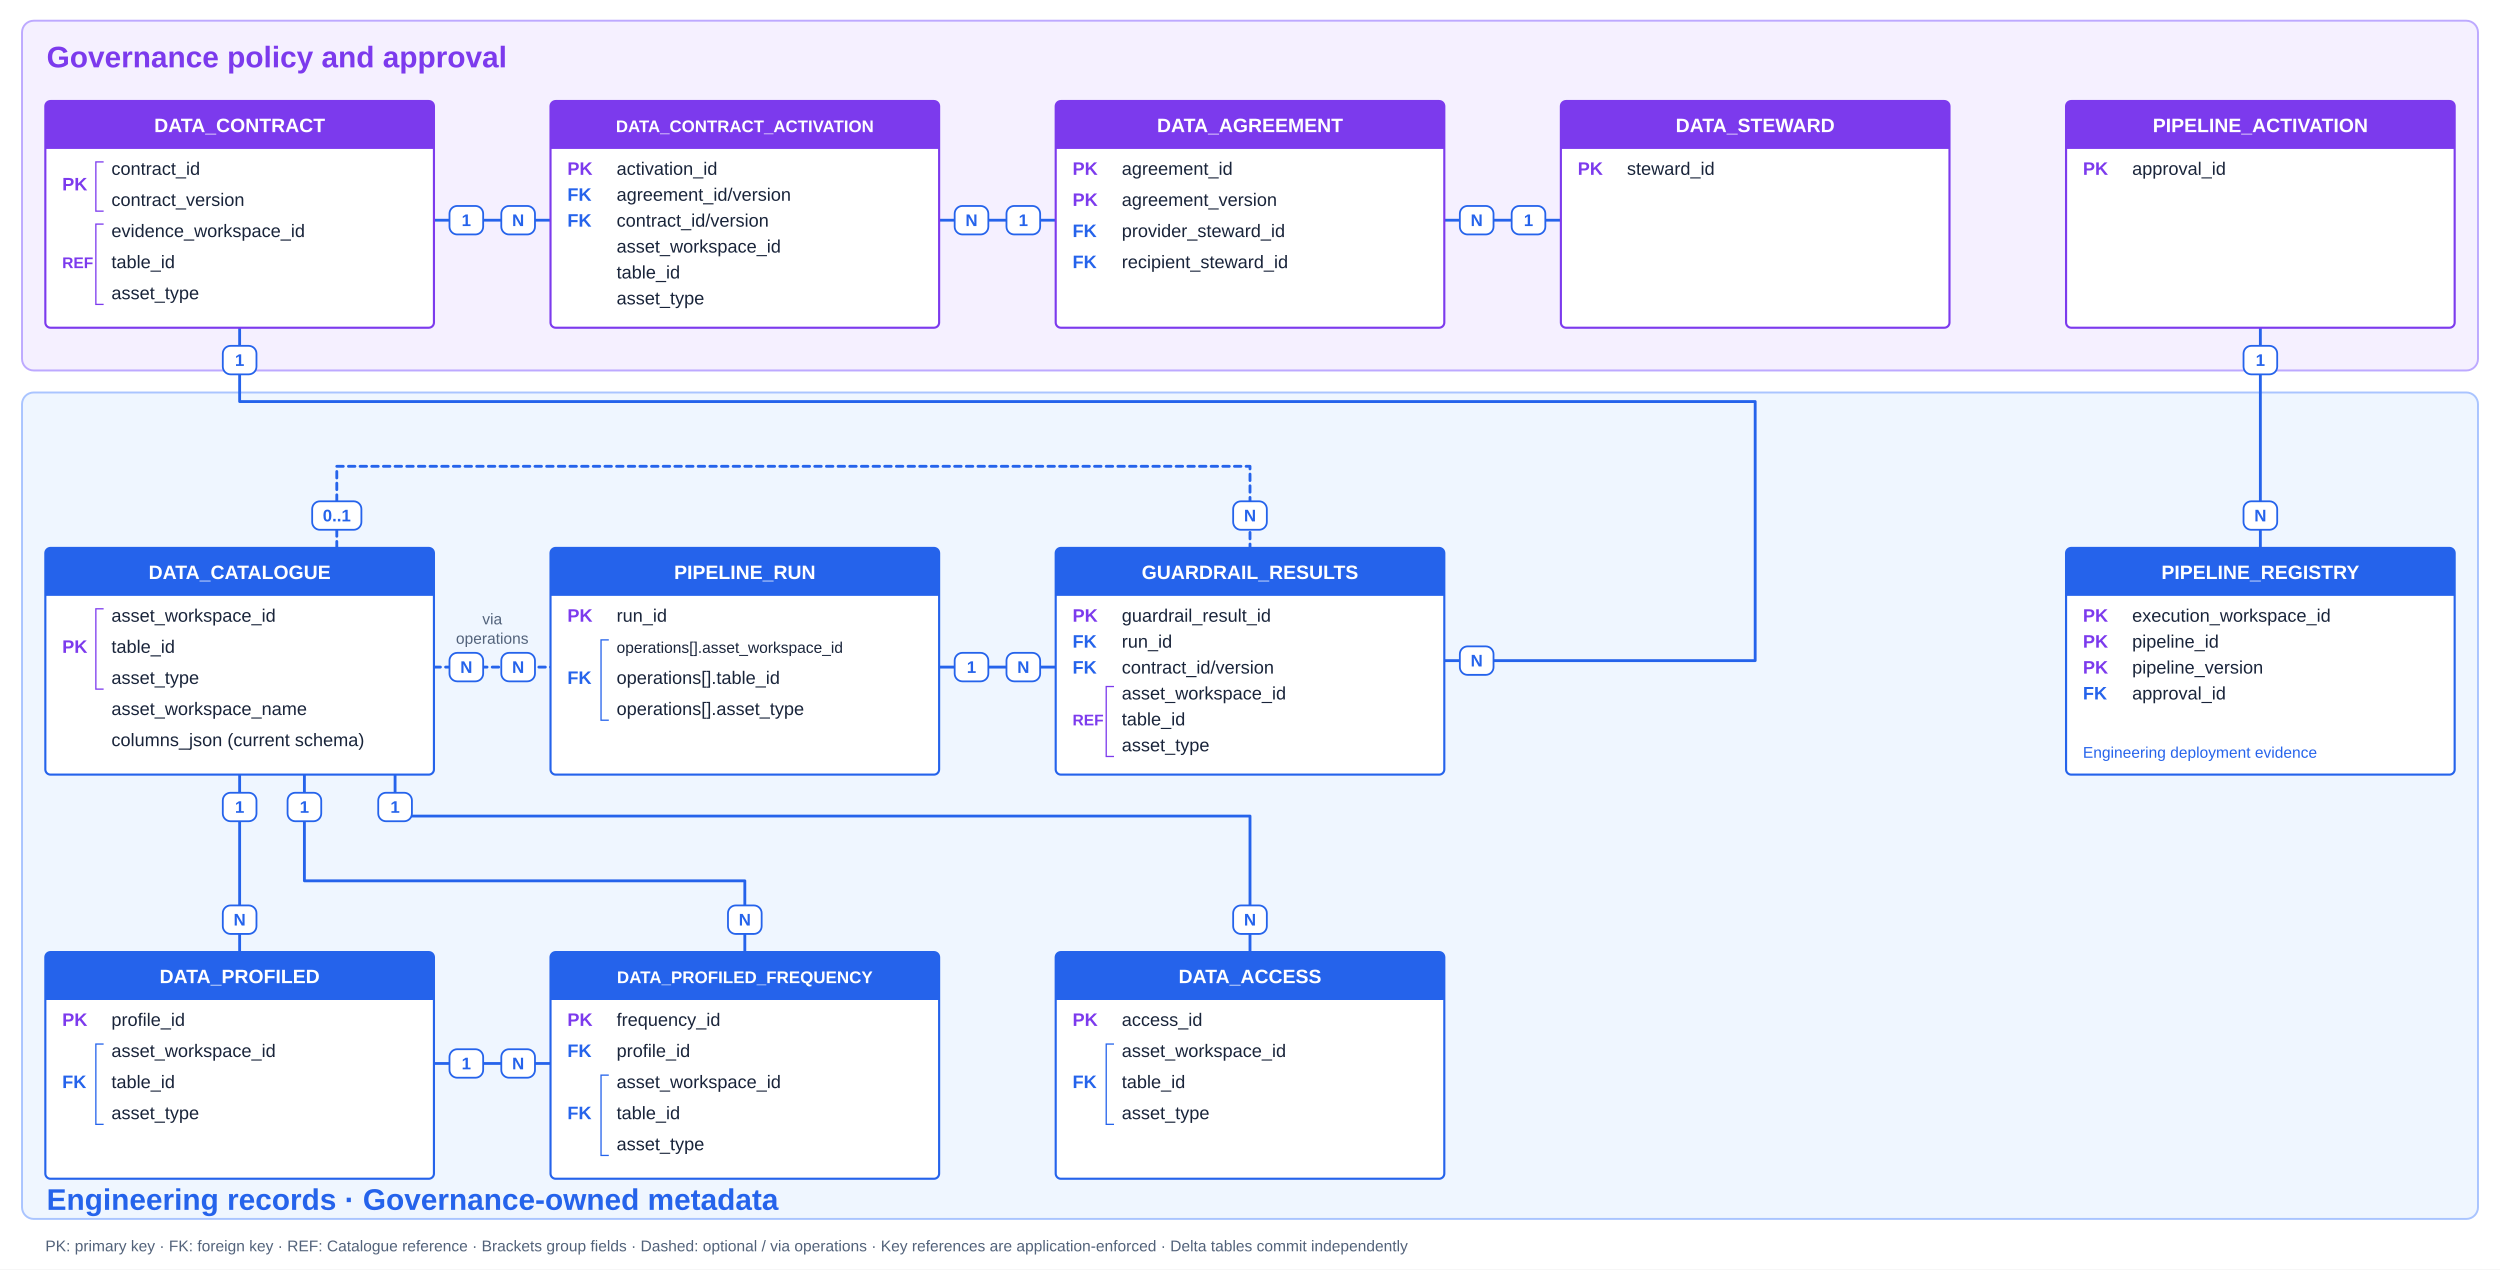
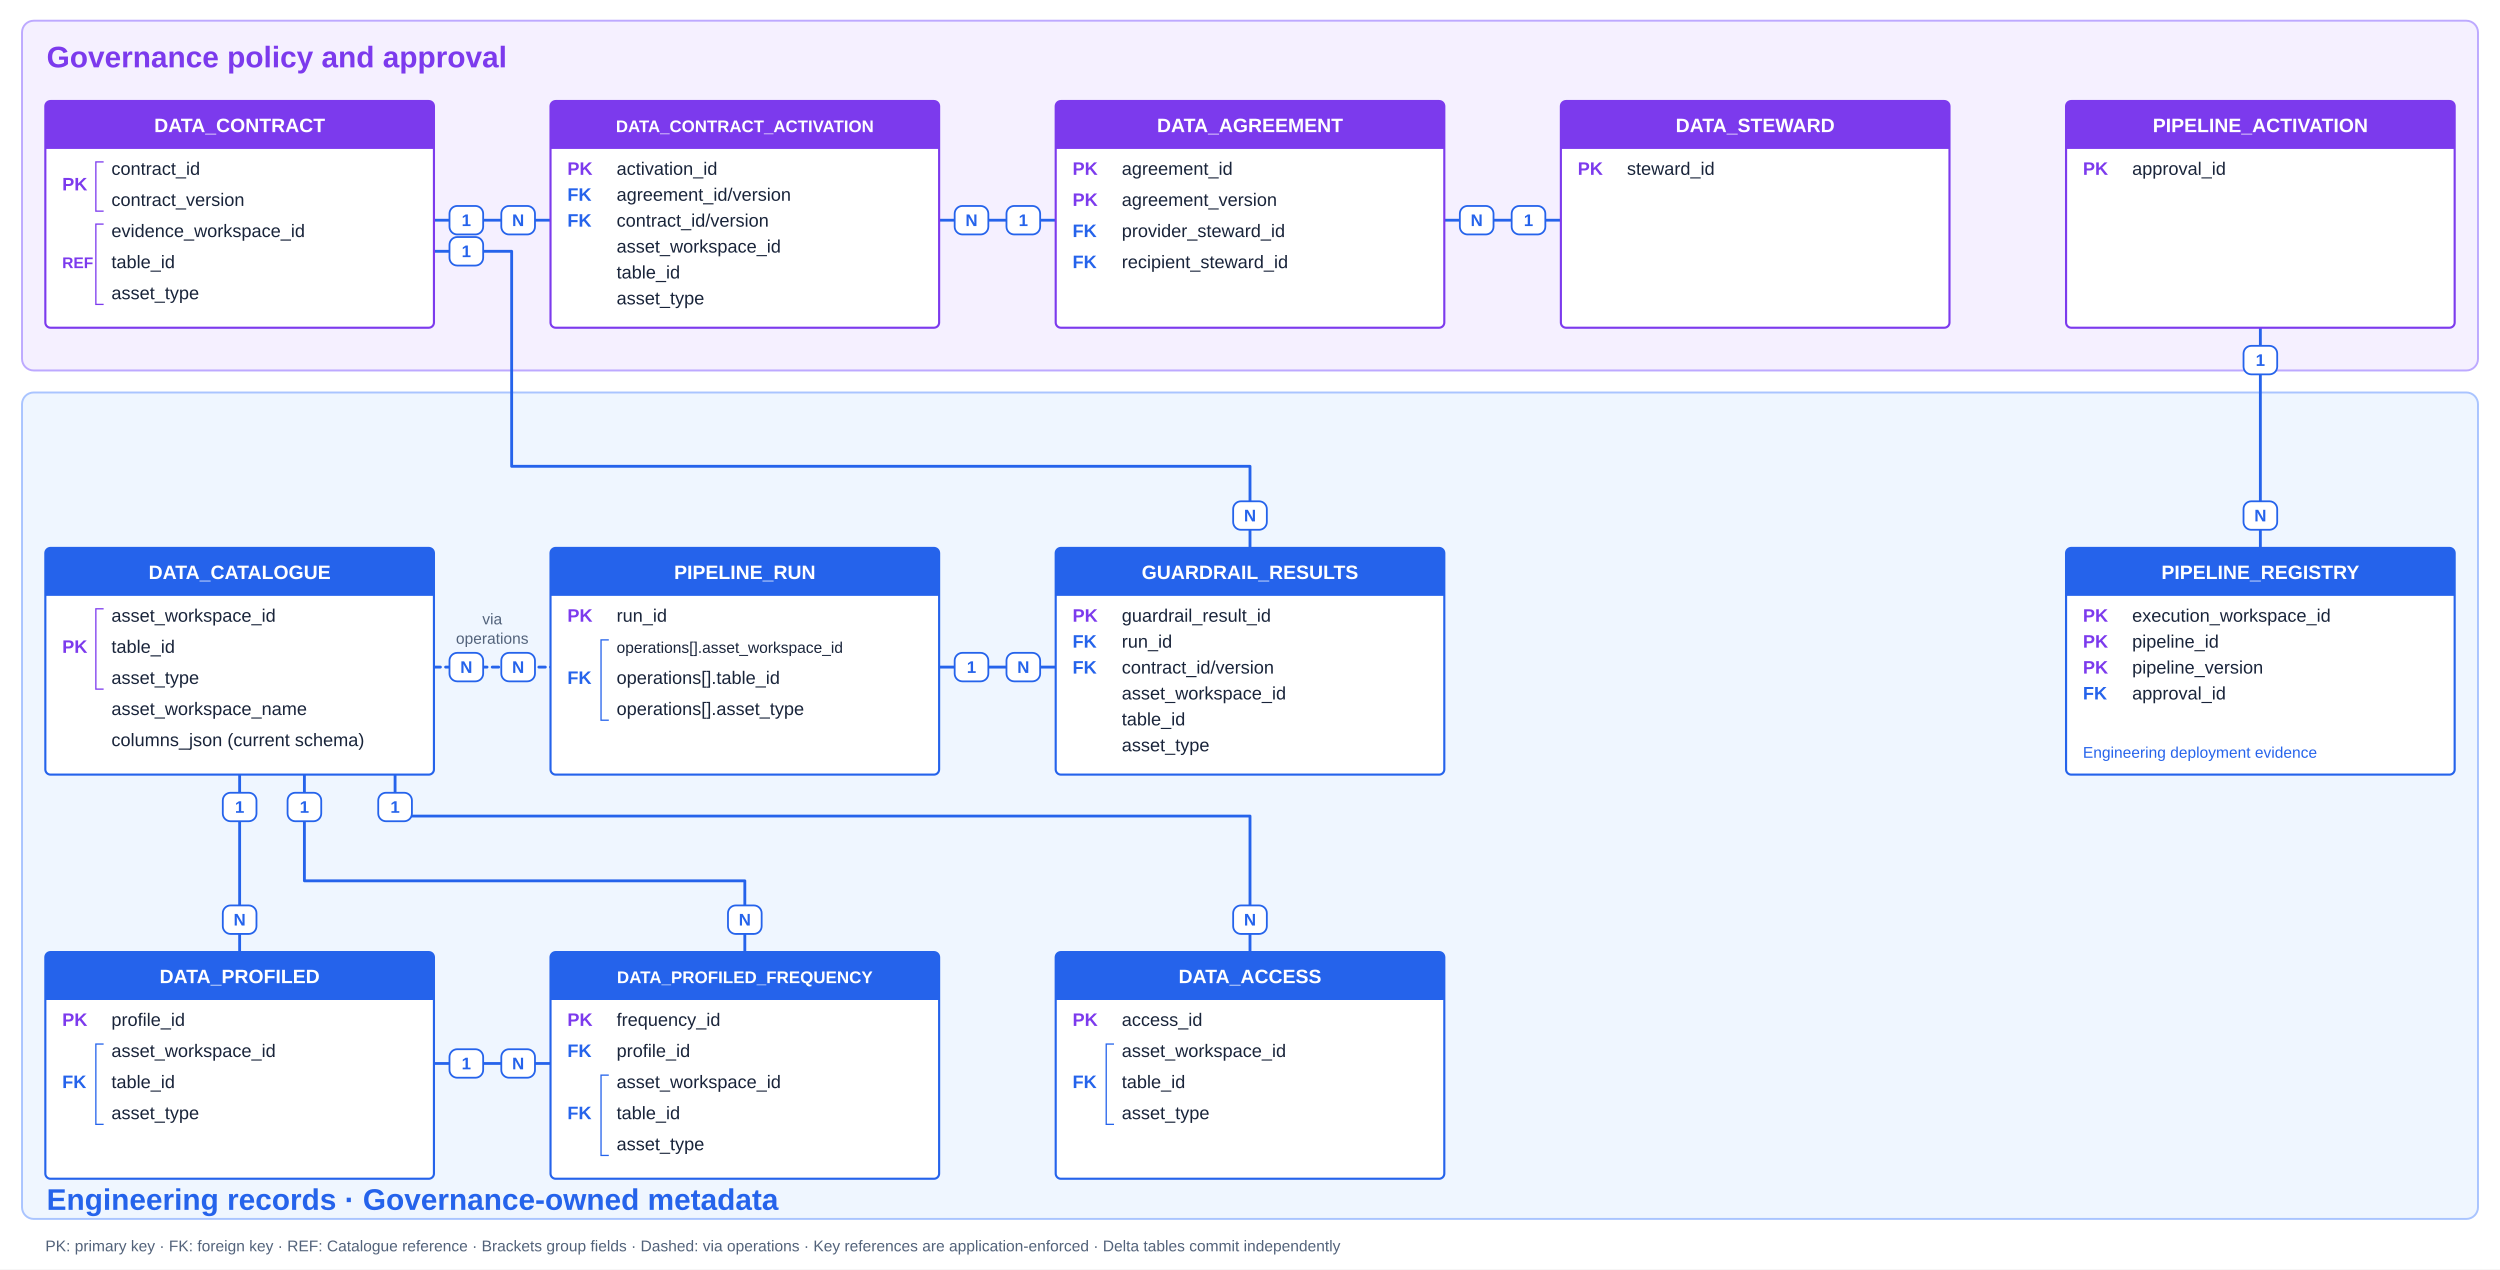
<svg xmlns="http://www.w3.org/2000/svg" xmlns:xlink="http://www.w3.org/1999/xlink" width="1930" height="980" viewBox="0 0 1930 980" role="img" aria-label="FabricOps metadata relationship diagram">
  <rect width="1930" height="980" fill="#FFFFFF" />
  <rect x="17" y="16" width="1896" height="270" rx="9" fill="#F5F0FF" stroke="#BDA9FF" stroke-width="1.5" />
  <rect x="17" y="303" width="1896" height="638" rx="9" fill="#EFF6FF" stroke="#A9C4FF" stroke-width="1.5" />
  <text x="36" y="52" font-size="23" font-family="Segoe UI, Arial, sans-serif" font-weight="700" fill="#7C3AED">Governance policy and approval</text>
  <text x="36" y="934" font-size="23" font-family="Segoe UI, Arial, sans-serif" font-weight="700" fill="#2563EB">Engineering records · Governance-owned metadata</text>
  <g id="metadata-er-relationships" aria-label="Metadata table relationships">
    <g class="metadata-er-relationship" data-from="DATA_STEWARD" data-to="DATA_AGREEMENT" data-cardinality="1-N" data-kind="physical">
      <path d="M1205 170H1115" fill="none" stroke="#2563EB" stroke-width="2.2" stroke-linecap="round" stroke-linejoin="round" />
      <rect x="1167" y="159" width="26" height="22" rx="6" fill="#FFFFFF" stroke="#2563EB" stroke-width="1.4" />
      <text x="1180" y="174.5" text-anchor="middle" font-size="13" font-weight="700" font-family="Segoe UI, Arial, sans-serif" fill="#2563EB">1</text>
      <rect x="1127" y="159" width="26" height="22" rx="6" fill="#FFFFFF" stroke="#2563EB" stroke-width="1.4" />
      <text x="1140" y="174.5" text-anchor="middle" font-size="13" font-weight="700" font-family="Segoe UI, Arial, sans-serif" fill="#2563EB">N</text>
    </g>
    <g class="metadata-er-relationship" data-from="DATA_AGREEMENT" data-to="DATA_CONTRACT_ACTIVATION" data-cardinality="1-N" data-kind="physical">
      <path d="M815 170H725" fill="none" stroke="#2563EB" stroke-width="2.2" stroke-linecap="round" stroke-linejoin="round" />
      <rect x="777" y="159" width="26" height="22" rx="6" fill="#FFFFFF" stroke="#2563EB" stroke-width="1.4" />
      <text x="790" y="174.5" text-anchor="middle" font-size="13" font-weight="700" font-family="Segoe UI, Arial, sans-serif" fill="#2563EB">1</text>
      <rect x="737" y="159" width="26" height="22" rx="6" fill="#FFFFFF" stroke="#2563EB" stroke-width="1.4" />
      <text x="750" y="174.5" text-anchor="middle" font-size="13" font-weight="700" font-family="Segoe UI, Arial, sans-serif" fill="#2563EB">N</text>
    </g>
    <g class="metadata-er-relationship" data-from="PIPELINE_ACTIVATION" data-to="PIPELINE_REGISTRY" data-cardinality="1-N" data-kind="physical">
      <path d="M1745 253V423" fill="none" stroke="#2563EB" stroke-width="2.2" stroke-linecap="round" stroke-linejoin="round" />
      <rect x="1732" y="267" width="26" height="22" rx="6" fill="#FFFFFF" stroke="#2563EB" stroke-width="1.4" />
      <text x="1745" y="282.5" text-anchor="middle" font-size="13" font-weight="700" font-family="Segoe UI, Arial, sans-serif" fill="#2563EB">1</text>
      <rect x="1732" y="387" width="26" height="22" rx="6" fill="#FFFFFF" stroke="#2563EB" stroke-width="1.4" />
      <text x="1745" y="402.5" text-anchor="middle" font-size="13" font-weight="700" font-family="Segoe UI, Arial, sans-serif" fill="#2563EB">N</text>
    </g>
    <g class="metadata-er-relationship" data-from="DATA_CONTRACT_ACTIVATION" data-to="DATA_CONTRACT" data-cardinality="N-1" data-kind="physical">
      <path d="M425 170H335" fill="none" stroke="#2563EB" stroke-width="2.2" stroke-linecap="round" stroke-linejoin="round" />
      <rect x="387" y="159" width="26" height="22" rx="6" fill="#FFFFFF" stroke="#2563EB" stroke-width="1.4" />
      <text x="400" y="174.5" text-anchor="middle" font-size="13" font-weight="700" font-family="Segoe UI, Arial, sans-serif" fill="#2563EB">N</text>
      <rect x="347" y="159" width="26" height="22" rx="6" fill="#FFFFFF" stroke="#2563EB" stroke-width="1.4" />
      <text x="360" y="174.5" text-anchor="middle" font-size="13" font-weight="700" font-family="Segoe UI, Arial, sans-serif" fill="#2563EB">1</text>
    </g>
    <g class="metadata-er-relationship" data-from="PIPELINE_RUN" data-to="GUARDRAIL_RESULTS" data-cardinality="1-N" data-kind="physical">
      <path d="M725 515H815" fill="none" stroke="#2563EB" stroke-width="2.2" stroke-linecap="round" stroke-linejoin="round" />
      <rect x="737" y="504" width="26" height="22" rx="6" fill="#FFFFFF" stroke="#2563EB" stroke-width="1.4" />
      <text x="750" y="519.5" text-anchor="middle" font-size="13" font-weight="700" font-family="Segoe UI, Arial, sans-serif" fill="#2563EB">1</text>
      <rect x="777" y="504" width="26" height="22" rx="6" fill="#FFFFFF" stroke="#2563EB" stroke-width="1.4" />
      <text x="790" y="519.5" text-anchor="middle" font-size="13" font-weight="700" font-family="Segoe UI, Arial, sans-serif" fill="#2563EB">N</text>
    </g>
    <g class="metadata-er-relationship" data-from="DATA_CATALOGUE" data-to="DATA_PROFILED" data-cardinality="1-N" data-kind="physical">
      <path d="M185 598V735" fill="none" stroke="#2563EB" stroke-width="2.2" stroke-linecap="round" stroke-linejoin="round" />
      <rect x="172" y="612" width="26" height="22" rx="6" fill="#FFFFFF" stroke="#2563EB" stroke-width="1.4" />
      <text x="185" y="627.5" text-anchor="middle" font-size="13" font-weight="700" font-family="Segoe UI, Arial, sans-serif" fill="#2563EB">1</text>
      <rect x="172" y="699" width="26" height="22" rx="6" fill="#FFFFFF" stroke="#2563EB" stroke-width="1.4" />
      <text x="185" y="714.5" text-anchor="middle" font-size="13" font-weight="700" font-family="Segoe UI, Arial, sans-serif" fill="#2563EB">N</text>
    </g>
    <g class="metadata-er-relationship" data-from="DATA_CATALOGUE" data-to="DATA_PROFILED_FREQUENCY" data-cardinality="1-N" data-kind="physical">
      <path d="M235 598V680H575V735" fill="none" stroke="#2563EB" stroke-width="2.2" stroke-linecap="round" stroke-linejoin="round" />
      <rect x="222" y="612" width="26" height="22" rx="6" fill="#FFFFFF" stroke="#2563EB" stroke-width="1.4" />
      <text x="235" y="627.5" text-anchor="middle" font-size="13" font-weight="700" font-family="Segoe UI, Arial, sans-serif" fill="#2563EB">1</text>
      <rect x="562" y="699" width="26" height="22" rx="6" fill="#FFFFFF" stroke="#2563EB" stroke-width="1.4" />
      <text x="575" y="714.5" text-anchor="middle" font-size="13" font-weight="700" font-family="Segoe UI, Arial, sans-serif" fill="#2563EB">N</text>
    </g>
    <g class="metadata-er-relationship" data-from="DATA_CATALOGUE" data-to="DATA_ACCESS" data-cardinality="1-N" data-kind="physical">
      <path d="M305 598V630H965V735" fill="none" stroke="#2563EB" stroke-width="2.2" stroke-linecap="round" stroke-linejoin="round" />
      <rect x="292" y="612" width="26" height="22" rx="6" fill="#FFFFFF" stroke="#2563EB" stroke-width="1.4" />
      <text x="305" y="627.5" text-anchor="middle" font-size="13" font-weight="700" font-family="Segoe UI, Arial, sans-serif" fill="#2563EB">1</text>
      <rect x="952" y="699" width="26" height="22" rx="6" fill="#FFFFFF" stroke="#2563EB" stroke-width="1.4" />
      <text x="965" y="714.5" text-anchor="middle" font-size="13" font-weight="700" font-family="Segoe UI, Arial, sans-serif" fill="#2563EB">N</text>
    </g>
    <g class="metadata-er-relationship" data-from="DATA_PROFILED" data-to="DATA_PROFILED_FREQUENCY" data-cardinality="1-N" data-kind="physical">
      <path d="M335 821H425" fill="none" stroke="#2563EB" stroke-width="2.2" stroke-linecap="round" stroke-linejoin="round" />
      <rect x="347" y="810" width="26" height="22" rx="6" fill="#FFFFFF" stroke="#2563EB" stroke-width="1.4" />
      <text x="360" y="825.5" text-anchor="middle" font-size="13" font-weight="700" font-family="Segoe UI, Arial, sans-serif" fill="#2563EB">1</text>
      <rect x="387" y="810" width="26" height="22" rx="6" fill="#FFFFFF" stroke="#2563EB" stroke-width="1.4" />
      <text x="400" y="825.5" text-anchor="middle" font-size="13" font-weight="700" font-family="Segoe UI, Arial, sans-serif" fill="#2563EB">N</text>
    </g>
    <g class="metadata-er-relationship" data-from="DATA_CONTRACT" data-to="GUARDRAIL_RESULTS" data-cardinality="1-N" data-kind="physical">
-       <path d="M185 253V310H1355V510H1115" fill="none" stroke="#2563EB" stroke-width="2.2" stroke-linecap="round" stroke-linejoin="round" />
-       <rect x="172" y="267" width="26" height="22" rx="6" fill="#FFFFFF" stroke="#2563EB" stroke-width="1.4" />
-       <text x="185" y="282.5" text-anchor="middle" font-size="13" font-weight="700" font-family="Segoe UI, Arial, sans-serif" fill="#2563EB">1</text>
-       <rect x="1127" y="499" width="26" height="22" rx="6" fill="#FFFFFF" stroke="#2563EB" stroke-width="1.4" />
-       <text x="1140" y="514.5" text-anchor="middle" font-size="13" font-weight="700" font-family="Segoe UI, Arial, sans-serif" fill="#2563EB">N</text>
+       <path d="M335 194H395V360H965V423" fill="none" stroke="#2563EB" stroke-width="2.2" stroke-linecap="round" stroke-linejoin="round" />
+       <rect x="347" y="183" width="26" height="22" rx="6" fill="#FFFFFF" stroke="#2563EB" stroke-width="1.4" />
+       <text x="360" y="198.5" text-anchor="middle" font-size="13" font-weight="700" font-family="Segoe UI, Arial, sans-serif" fill="#2563EB">1</text>
+       <rect x="952" y="387" width="26" height="22" rx="6" fill="#FFFFFF" stroke="#2563EB" stroke-width="1.4" />
+       <text x="965" y="402.5" text-anchor="middle" font-size="13" font-weight="700" font-family="Segoe UI, Arial, sans-serif" fill="#2563EB">N</text>
    </g>
    <g class="metadata-er-relationship" data-from="DATA_CATALOGUE" data-to="PIPELINE_RUN" data-cardinality="N-N" data-kind="nested">
      <path d="M335 515H425" fill="none" stroke="#2563EB" stroke-width="2.2" stroke-linecap="round" stroke-linejoin="round" stroke-dasharray="5 4" />
      <rect x="347" y="504" width="26" height="22" rx="6" fill="#FFFFFF" stroke="#2563EB" stroke-width="1.4" />
      <text x="360" y="519.5" text-anchor="middle" font-size="13" font-weight="700" font-family="Segoe UI, Arial, sans-serif" fill="#2563EB">N</text>
      <rect x="387" y="504" width="26" height="22" rx="6" fill="#FFFFFF" stroke="#2563EB" stroke-width="1.4" />
      <text x="400" y="519.5" text-anchor="middle" font-size="13" font-weight="700" font-family="Segoe UI, Arial, sans-serif" fill="#2563EB">N</text>
      <text x="380" y="482" text-anchor="middle" font-size="12" font-family="Segoe UI, Arial, sans-serif" fill="#52627A">via</text>
      <text x="380" y="497" text-anchor="middle" font-size="12" font-family="Segoe UI, Arial, sans-serif" fill="#52627A">operations</text>
-     </g>
-     <g class="metadata-er-relationship" data-from="DATA_CATALOGUE" data-to="GUARDRAIL_RESULTS" data-cardinality="0..1-N" data-kind="optional">
-       <path d="M260 423V360H965V423" fill="none" stroke="#2563EB" stroke-width="2.2" stroke-linecap="round" stroke-linejoin="round" stroke-dasharray="5 4" />
-       <rect x="241" y="387" width="38" height="22" rx="6" fill="#FFFFFF" stroke="#2563EB" stroke-width="1.4" />
-       <text x="260" y="402.5" text-anchor="middle" font-size="13" font-weight="700" font-family="Segoe UI, Arial, sans-serif" fill="#2563EB">0..1</text>
-       <rect x="952" y="387" width="26" height="22" rx="6" fill="#FFFFFF" stroke="#2563EB" stroke-width="1.4" />
-       <text x="965" y="402.5" text-anchor="middle" font-size="13" font-weight="700" font-family="Segoe UI, Arial, sans-serif" fill="#2563EB">N</text>
    </g>
  </g>
  <a xlink:href="https://voycepeh.github.io/FabricOps-Starter-Kit/reference/metadata/metadata_data_steward/" target="_blank">
    <rect x="1205" y="78" width="300" height="175" rx="4" fill="white" stroke="#7C3AED" stroke-width="1.65" />
    <path d="M1209 78H1501Q1505 78 1505 82V115H1205V82Q1205 78 1209 78Z" fill="#7C3AED" />
    <text x="1355" y="102" text-anchor="middle" font-size="15" font-weight="700" font-family="Segoe UI, Arial, sans-serif" fill="white">DATA_STEWARD</text>
    <text x="1218" y="135" fill="#7C3AED" font-weight="700" font-size="14" font-family="Segoe UI, Arial, sans-serif">PK</text>
    <text x="1256" y="135" fill="#19243A" font-size="14" font-family="Segoe UI, Arial, sans-serif">steward_id</text>
  </a>
  <a xlink:href="https://voycepeh.github.io/FabricOps-Starter-Kit/reference/metadata/metadata_data_agreement/" target="_blank">
    <rect x="815" y="78" width="300" height="175" rx="4" fill="white" stroke="#7C3AED" stroke-width="1.65" />
    <path d="M819 78H1111Q1115 78 1115 82V115H815V82Q815 78 819 78Z" fill="#7C3AED" />
    <text x="965" y="102" text-anchor="middle" font-size="15" font-weight="700" font-family="Segoe UI, Arial, sans-serif" fill="white">DATA_AGREEMENT</text>
    <text x="828" y="135" fill="#7C3AED" font-weight="700" font-size="14" font-family="Segoe UI, Arial, sans-serif">PK</text>
    <text x="866" y="135" fill="#19243A" font-size="14" font-family="Segoe UI, Arial, sans-serif">agreement_id</text>
    <text x="828" y="159" fill="#7C3AED" font-weight="700" font-size="14" font-family="Segoe UI, Arial, sans-serif">PK</text>
    <text x="866" y="159" fill="#19243A" font-size="14" font-family="Segoe UI, Arial, sans-serif">agreement_version</text>
    <text x="828" y="183" fill="#2563EB" font-weight="700" font-size="14" font-family="Segoe UI, Arial, sans-serif">FK</text>
    <text x="866" y="183" fill="#19243A" font-size="14" font-family="Segoe UI, Arial, sans-serif">provider_steward_id</text>
    <text x="828" y="207" fill="#2563EB" font-weight="700" font-size="14" font-family="Segoe UI, Arial, sans-serif">FK</text>
    <text x="866" y="207" fill="#19243A" font-size="14" font-family="Segoe UI, Arial, sans-serif">recipient_steward_id</text>
  </a>
  <a xlink:href="https://voycepeh.github.io/FabricOps-Starter-Kit/reference/metadata/metadata_data_contract_activation/" target="_blank">
    <rect x="425" y="78" width="300" height="175" rx="4" fill="white" stroke="#7C3AED" stroke-width="1.65" />
    <path d="M429 78H721Q725 78 725 82V115H425V82Q425 78 429 78Z" fill="#7C3AED" />
    <text x="575" y="102" text-anchor="middle" font-size="13" font-weight="700" font-family="Segoe UI, Arial, sans-serif" fill="white">DATA_CONTRACT_ACTIVATION</text>
    <text x="438" y="135" fill="#7C3AED" font-weight="700" font-size="14" font-family="Segoe UI, Arial, sans-serif">PK</text>
    <text x="476" y="135" fill="#19243A" font-size="14" font-family="Segoe UI, Arial, sans-serif">activation_id</text>
    <text x="438" y="155" fill="#2563EB" font-weight="700" font-size="14" font-family="Segoe UI, Arial, sans-serif">FK</text>
    <text x="476" y="155" fill="#19243A" font-size="14" font-family="Segoe UI, Arial, sans-serif">agreement_id/version</text>
    <text x="438" y="175" fill="#2563EB" font-weight="700" font-size="14" font-family="Segoe UI, Arial, sans-serif">FK</text>
    <text x="476" y="175" fill="#19243A" font-size="14" font-family="Segoe UI, Arial, sans-serif">contract_id/version</text>
    <text x="476" y="195" fill="#19243A" font-size="14" font-family="Segoe UI, Arial, sans-serif">asset_workspace_id</text>
    <text x="476" y="215" fill="#19243A" font-size="14" font-family="Segoe UI, Arial, sans-serif">table_id</text>
    <text x="476" y="235" fill="#19243A" font-size="14" font-family="Segoe UI, Arial, sans-serif">asset_type</text>
  </a>
  <a xlink:href="https://voycepeh.github.io/FabricOps-Starter-Kit/reference/metadata/metadata_data_contract/" target="_blank">
    <rect x="35" y="78" width="300" height="175" rx="4" fill="white" stroke="#7C3AED" stroke-width="1.65" />
    <path d="M39 78H331Q335 78 335 82V115H35V82Q35 78 39 78Z" fill="#7C3AED" />
    <text x="185" y="102" text-anchor="middle" font-size="15" font-weight="700" font-family="Segoe UI, Arial, sans-serif" fill="white">DATA_CONTRACT</text>
    <text x="86" y="135" fill="#19243A" font-size="14" font-family="Segoe UI, Arial, sans-serif">contract_id</text>
    <text x="86" y="159" fill="#19243A" font-size="14" font-family="Segoe UI, Arial, sans-serif">contract_version</text>
    <text x="86" y="183" fill="#19243A" font-size="14" font-family="Segoe UI, Arial, sans-serif">evidence_workspace_id</text>
    <text x="86" y="207" fill="#19243A" font-size="14" font-family="Segoe UI, Arial, sans-serif">table_id</text>
    <text x="86" y="231" fill="#19243A" font-size="14" font-family="Segoe UI, Arial, sans-serif">asset_type</text>
    <g data-key-role="PK" data-key-fields="contract_id,contract_version">
      <path d="M80 125H74V163H80" fill="none" stroke="#7C3AED" />
      <text x="48" y="147" fill="#7C3AED" font-weight="700" font-size="14" font-family="Segoe UI, Arial, sans-serif">PK</text>
    </g>
    <g data-key-role="REF" data-key-fields="evidence_workspace_id,table_id,asset_type">
      <path d="M80 173H74V235H80" fill="none" stroke="#7C3AED" />
      <text x="48" y="207" fill="#7C3AED" font-weight="700" font-size="12" font-family="Segoe UI, Arial, sans-serif">REF</text>
    </g>
  </a>
  <a xlink:href="https://voycepeh.github.io/FabricOps-Starter-Kit/reference/metadata/metadata_guardrail_results/" target="_blank">
    <rect x="815" y="423" width="300" height="175" rx="4" fill="white" stroke="#2563EB" stroke-width="1.65" />
    <path d="M819 423H1111Q1115 423 1115 427V460H815V427Q815 423 819 423Z" fill="#2563EB" />
    <text x="965" y="447" text-anchor="middle" font-size="15" font-weight="700" font-family="Segoe UI, Arial, sans-serif" fill="white">GUARDRAIL_RESULTS</text>
    <text x="828" y="480" fill="#7C3AED" font-weight="700" font-size="14" font-family="Segoe UI, Arial, sans-serif">PK</text>
    <text x="866" y="480" fill="#19243A" font-size="14" font-family="Segoe UI, Arial, sans-serif">guardrail_result_id</text>
    <text x="828" y="500" fill="#2563EB" font-weight="700" font-size="14" font-family="Segoe UI, Arial, sans-serif">FK</text>
    <text x="866" y="500" fill="#19243A" font-size="14" font-family="Segoe UI, Arial, sans-serif">run_id</text>
    <text x="828" y="520" fill="#2563EB" font-weight="700" font-size="14" font-family="Segoe UI, Arial, sans-serif">FK</text>
    <text x="866" y="520" fill="#19243A" font-size="14" font-family="Segoe UI, Arial, sans-serif">contract_id/version</text>
    <text x="866" y="540" fill="#19243A" font-size="14" font-family="Segoe UI, Arial, sans-serif">asset_workspace_id</text>
    <text x="866" y="560" fill="#19243A" font-size="14" font-family="Segoe UI, Arial, sans-serif">table_id</text>
    <text x="866" y="580" fill="#19243A" font-size="14" font-family="Segoe UI, Arial, sans-serif">asset_type</text>
-     <g data-key-role="REF" data-key-fields="asset_workspace_id,table_id,asset_type">
-       <path d="M860 530H854V584H860" fill="none" stroke="#7C3AED" />
-       <text x="828" y="560" fill="#7C3AED" font-weight="700" font-size="12" font-family="Segoe UI, Arial, sans-serif">REF</text>
-     </g>
  </a>
  <a xlink:href="https://voycepeh.github.io/FabricOps-Starter-Kit/reference/metadata/metadata_pipeline_run/" target="_blank">
    <rect x="425" y="423" width="300" height="175" rx="4" fill="white" stroke="#2563EB" stroke-width="1.65" />
    <path d="M429 423H721Q725 423 725 427V460H425V427Q425 423 429 423Z" fill="#2563EB" />
    <text x="575" y="447" text-anchor="middle" font-size="15" font-weight="700" font-family="Segoe UI, Arial, sans-serif" fill="white">PIPELINE_RUN</text>
    <text x="438" y="480" fill="#7C3AED" font-weight="700" font-size="14" font-family="Segoe UI, Arial, sans-serif">PK</text>
    <text x="476" y="480" fill="#19243A" font-size="14" font-family="Segoe UI, Arial, sans-serif">run_id</text>
    <text x="476" y="504" fill="#19243A" font-size="12" font-family="Segoe UI, Arial, sans-serif">operations[].asset_workspace_id</text>
    <text x="476" y="528" fill="#19243A" font-size="14" font-family="Segoe UI, Arial, sans-serif">operations[].table_id</text>
    <text x="476" y="552" fill="#19243A" font-size="14" font-family="Segoe UI, Arial, sans-serif">operations[].asset_type</text>
    <g data-key-role="FK" data-key-fields="operations[].asset_workspace_id,operations[].table_id,operations[].asset_type">
      <path d="M470 494H464V556H470" fill="none" stroke="#2563EB" />
      <text x="438" y="528" fill="#2563EB" font-weight="700" font-size="14" font-family="Segoe UI, Arial, sans-serif">FK</text>
    </g>
  </a>
  <a xlink:href="https://voycepeh.github.io/FabricOps-Starter-Kit/reference/metadata/metadata_data_catalogue/" target="_blank">
    <rect x="35" y="423" width="300" height="175" rx="4" fill="white" stroke="#2563EB" stroke-width="1.65" />
    <path d="M39 423H331Q335 423 335 427V460H35V427Q35 423 39 423Z" fill="#2563EB" />
    <text x="185" y="447" text-anchor="middle" font-size="15" font-weight="700" font-family="Segoe UI, Arial, sans-serif" fill="white">DATA_CATALOGUE</text>
    <text x="86" y="480" fill="#19243A" font-size="14" font-family="Segoe UI, Arial, sans-serif">asset_workspace_id</text>
    <text x="86" y="504" fill="#19243A" font-size="14" font-family="Segoe UI, Arial, sans-serif">table_id</text>
    <text x="86" y="528" fill="#19243A" font-size="14" font-family="Segoe UI, Arial, sans-serif">asset_type</text>
    <text x="86" y="552" fill="#19243A" font-size="14" font-family="Segoe UI, Arial, sans-serif">asset_workspace_name</text>
    <text x="86" y="576" fill="#19243A" font-size="14" font-family="Segoe UI, Arial, sans-serif">columns_json (current schema)</text>
    <g data-key-role="PK" data-key-fields="asset_workspace_id,table_id,asset_type">
      <path d="M80 470H74V532H80" fill="none" stroke="#7C3AED" />
      <text x="48" y="504" fill="#7C3AED" font-weight="700" font-size="14" font-family="Segoe UI, Arial, sans-serif">PK</text>
    </g>
  </a>
  <a xlink:href="https://voycepeh.github.io/FabricOps-Starter-Kit/reference/metadata/metadata_data_profiled_frequency/" target="_blank">
    <rect x="425" y="735" width="300" height="175" rx="4" fill="white" stroke="#2563EB" stroke-width="1.65" />
    <path d="M429 735H721Q725 735 725 739V772H425V739Q425 735 429 735Z" fill="#2563EB" />
    <text x="575" y="759" text-anchor="middle" font-size="13.1" font-weight="700" font-family="Segoe UI, Arial, sans-serif" fill="white">DATA_PROFILED_FREQUENCY</text>
    <text x="438" y="792" fill="#7C3AED" font-weight="700" font-size="14" font-family="Segoe UI, Arial, sans-serif">PK</text>
    <text x="476" y="792" fill="#19243A" font-size="14" font-family="Segoe UI, Arial, sans-serif">frequency_id</text>
    <text x="438" y="816" fill="#2563EB" font-weight="700" font-size="14" font-family="Segoe UI, Arial, sans-serif">FK</text>
    <text x="476" y="816" fill="#19243A" font-size="14" font-family="Segoe UI, Arial, sans-serif">profile_id</text>
    <text x="476" y="840" fill="#19243A" font-size="14" font-family="Segoe UI, Arial, sans-serif">asset_workspace_id</text>
    <text x="476" y="864" fill="#19243A" font-size="14" font-family="Segoe UI, Arial, sans-serif">table_id</text>
    <text x="476" y="888" fill="#19243A" font-size="14" font-family="Segoe UI, Arial, sans-serif">asset_type</text>
    <g data-key-role="FK" data-key-fields="asset_workspace_id,table_id,asset_type">
      <path d="M470 830H464V892H470" fill="none" stroke="#2563EB" />
      <text x="438" y="864" fill="#2563EB" font-weight="700" font-size="14" font-family="Segoe UI, Arial, sans-serif">FK</text>
    </g>
  </a>
  <a xlink:href="https://voycepeh.github.io/FabricOps-Starter-Kit/reference/metadata/metadata_data_profiled/" target="_blank">
    <rect x="35" y="735" width="300" height="175" rx="4" fill="white" stroke="#2563EB" stroke-width="1.65" />
    <path d="M39 735H331Q335 735 335 739V772H35V739Q35 735 39 735Z" fill="#2563EB" />
    <text x="185" y="759" text-anchor="middle" font-size="15" font-weight="700" font-family="Segoe UI, Arial, sans-serif" fill="white">DATA_PROFILED</text>
    <text x="48" y="792" fill="#7C3AED" font-weight="700" font-size="14" font-family="Segoe UI, Arial, sans-serif">PK</text>
    <text x="86" y="792" fill="#19243A" font-size="14" font-family="Segoe UI, Arial, sans-serif">profile_id</text>
    <text x="86" y="816" fill="#19243A" font-size="14" font-family="Segoe UI, Arial, sans-serif">asset_workspace_id</text>
    <text x="86" y="840" fill="#19243A" font-size="14" font-family="Segoe UI, Arial, sans-serif">table_id</text>
    <text x="86" y="864" fill="#19243A" font-size="14" font-family="Segoe UI, Arial, sans-serif">asset_type</text>
    <g data-key-role="FK" data-key-fields="asset_workspace_id,table_id,asset_type">
      <path d="M80 806H74V868H80" fill="none" stroke="#2563EB" />
      <text x="48" y="840" fill="#2563EB" font-weight="700" font-size="14" font-family="Segoe UI, Arial, sans-serif">FK</text>
    </g>
  </a>
  <a xlink:href="https://voycepeh.github.io/FabricOps-Starter-Kit/reference/metadata/metadata_data_access/" target="_blank">
    <rect x="815" y="735" width="300" height="175" rx="4" fill="white" stroke="#2563EB" stroke-width="1.65" />
    <path d="M819 735H1111Q1115 735 1115 739V772H815V739Q815 735 819 735Z" fill="#2563EB" />
    <text x="965" y="759" text-anchor="middle" font-size="15" font-weight="700" font-family="Segoe UI, Arial, sans-serif" fill="white">DATA_ACCESS</text>
    <text x="828" y="792" fill="#7C3AED" font-weight="700" font-size="14" font-family="Segoe UI, Arial, sans-serif">PK</text>
    <text x="866" y="792" fill="#19243A" font-size="14" font-family="Segoe UI, Arial, sans-serif">access_id</text>
    <text x="866" y="816" fill="#19243A" font-size="14" font-family="Segoe UI, Arial, sans-serif">asset_workspace_id</text>
    <text x="866" y="840" fill="#19243A" font-size="14" font-family="Segoe UI, Arial, sans-serif">table_id</text>
    <text x="866" y="864" fill="#19243A" font-size="14" font-family="Segoe UI, Arial, sans-serif">asset_type</text>
    <g data-key-role="FK" data-key-fields="asset_workspace_id,table_id,asset_type">
      <path d="M860 806H854V868H860" fill="none" stroke="#2563EB" />
      <text x="828" y="840" fill="#2563EB" font-weight="700" font-size="14" font-family="Segoe UI, Arial, sans-serif">FK</text>
    </g>
  </a>
  <a xlink:href="https://voycepeh.github.io/FabricOps-Starter-Kit/reference/metadata/metadata_pipeline_activation/" target="_blank">
    <rect x="1595" y="78" width="300" height="175" rx="4" fill="white" stroke="#7C3AED" stroke-width="1.65" />
    <path d="M1599 78H1891Q1895 78 1895 82V115H1595V82Q1595 78 1599 78Z" fill="#7C3AED" />
    <text x="1745" y="102" text-anchor="middle" font-size="15" font-weight="700" font-family="Segoe UI, Arial, sans-serif" fill="white">PIPELINE_ACTIVATION</text>
    <text x="1608" y="135" fill="#7C3AED" font-weight="700" font-size="14" font-family="Segoe UI, Arial, sans-serif">PK</text>
    <text x="1646" y="135" fill="#19243A" font-size="14" font-family="Segoe UI, Arial, sans-serif">approval_id</text>
  </a>
  <a xlink:href="https://voycepeh.github.io/FabricOps-Starter-Kit/reference/metadata/metadata_pipeline_registry/" target="_blank">
    <rect x="1595" y="423" width="300" height="175" rx="4" fill="white" stroke="#2563EB" stroke-width="1.65" />
    <path d="M1599 423H1891Q1895 423 1895 427V460H1595V427Q1595 423 1599 423Z" fill="#2563EB" />
    <text x="1745" y="447" text-anchor="middle" font-size="15" font-weight="700" font-family="Segoe UI, Arial, sans-serif" fill="white">PIPELINE_REGISTRY</text>
    <text x="1608" y="480" fill="#7C3AED" font-weight="700" font-size="14" font-family="Segoe UI, Arial, sans-serif">PK</text>
    <text x="1646" y="480" fill="#19243A" font-size="14" font-family="Segoe UI, Arial, sans-serif">execution_workspace_id</text>
    <text x="1608" y="500" fill="#7C3AED" font-weight="700" font-size="14" font-family="Segoe UI, Arial, sans-serif">PK</text>
    <text x="1646" y="500" fill="#19243A" font-size="14" font-family="Segoe UI, Arial, sans-serif">pipeline_id</text>
    <text x="1608" y="520" fill="#7C3AED" font-weight="700" font-size="14" font-family="Segoe UI, Arial, sans-serif">PK</text>
    <text x="1646" y="520" fill="#19243A" font-size="14" font-family="Segoe UI, Arial, sans-serif">pipeline_version</text>
    <text x="1608" y="540" fill="#2563EB" font-weight="700" font-size="14" font-family="Segoe UI, Arial, sans-serif">FK</text>
    <text x="1646" y="540" fill="#19243A" font-size="14" font-family="Segoe UI, Arial, sans-serif">approval_id</text>
    <text x="1608" y="585" fill="#2563EB" font-size="12" font-family="Segoe UI, Arial, sans-serif">Engineering deployment evidence</text>
  </a>
-   <text x="35" y="966" font-size="12" font-family="Segoe UI, Arial, sans-serif" fill="#52627A">PK: primary key · FK: foreign key · REF: Catalogue reference · Brackets group fields · Dashed: optional / via operations · Key references are application-enforced · Delta tables commit independently</text>
+   <text x="35" y="966" font-size="12" font-family="Segoe UI, Arial, sans-serif" fill="#52627A">PK: primary key · FK: foreign key · REF: Catalogue reference · Brackets group fields · Dashed: via operations · Key references are application-enforced · Delta tables commit independently</text>
</svg>
